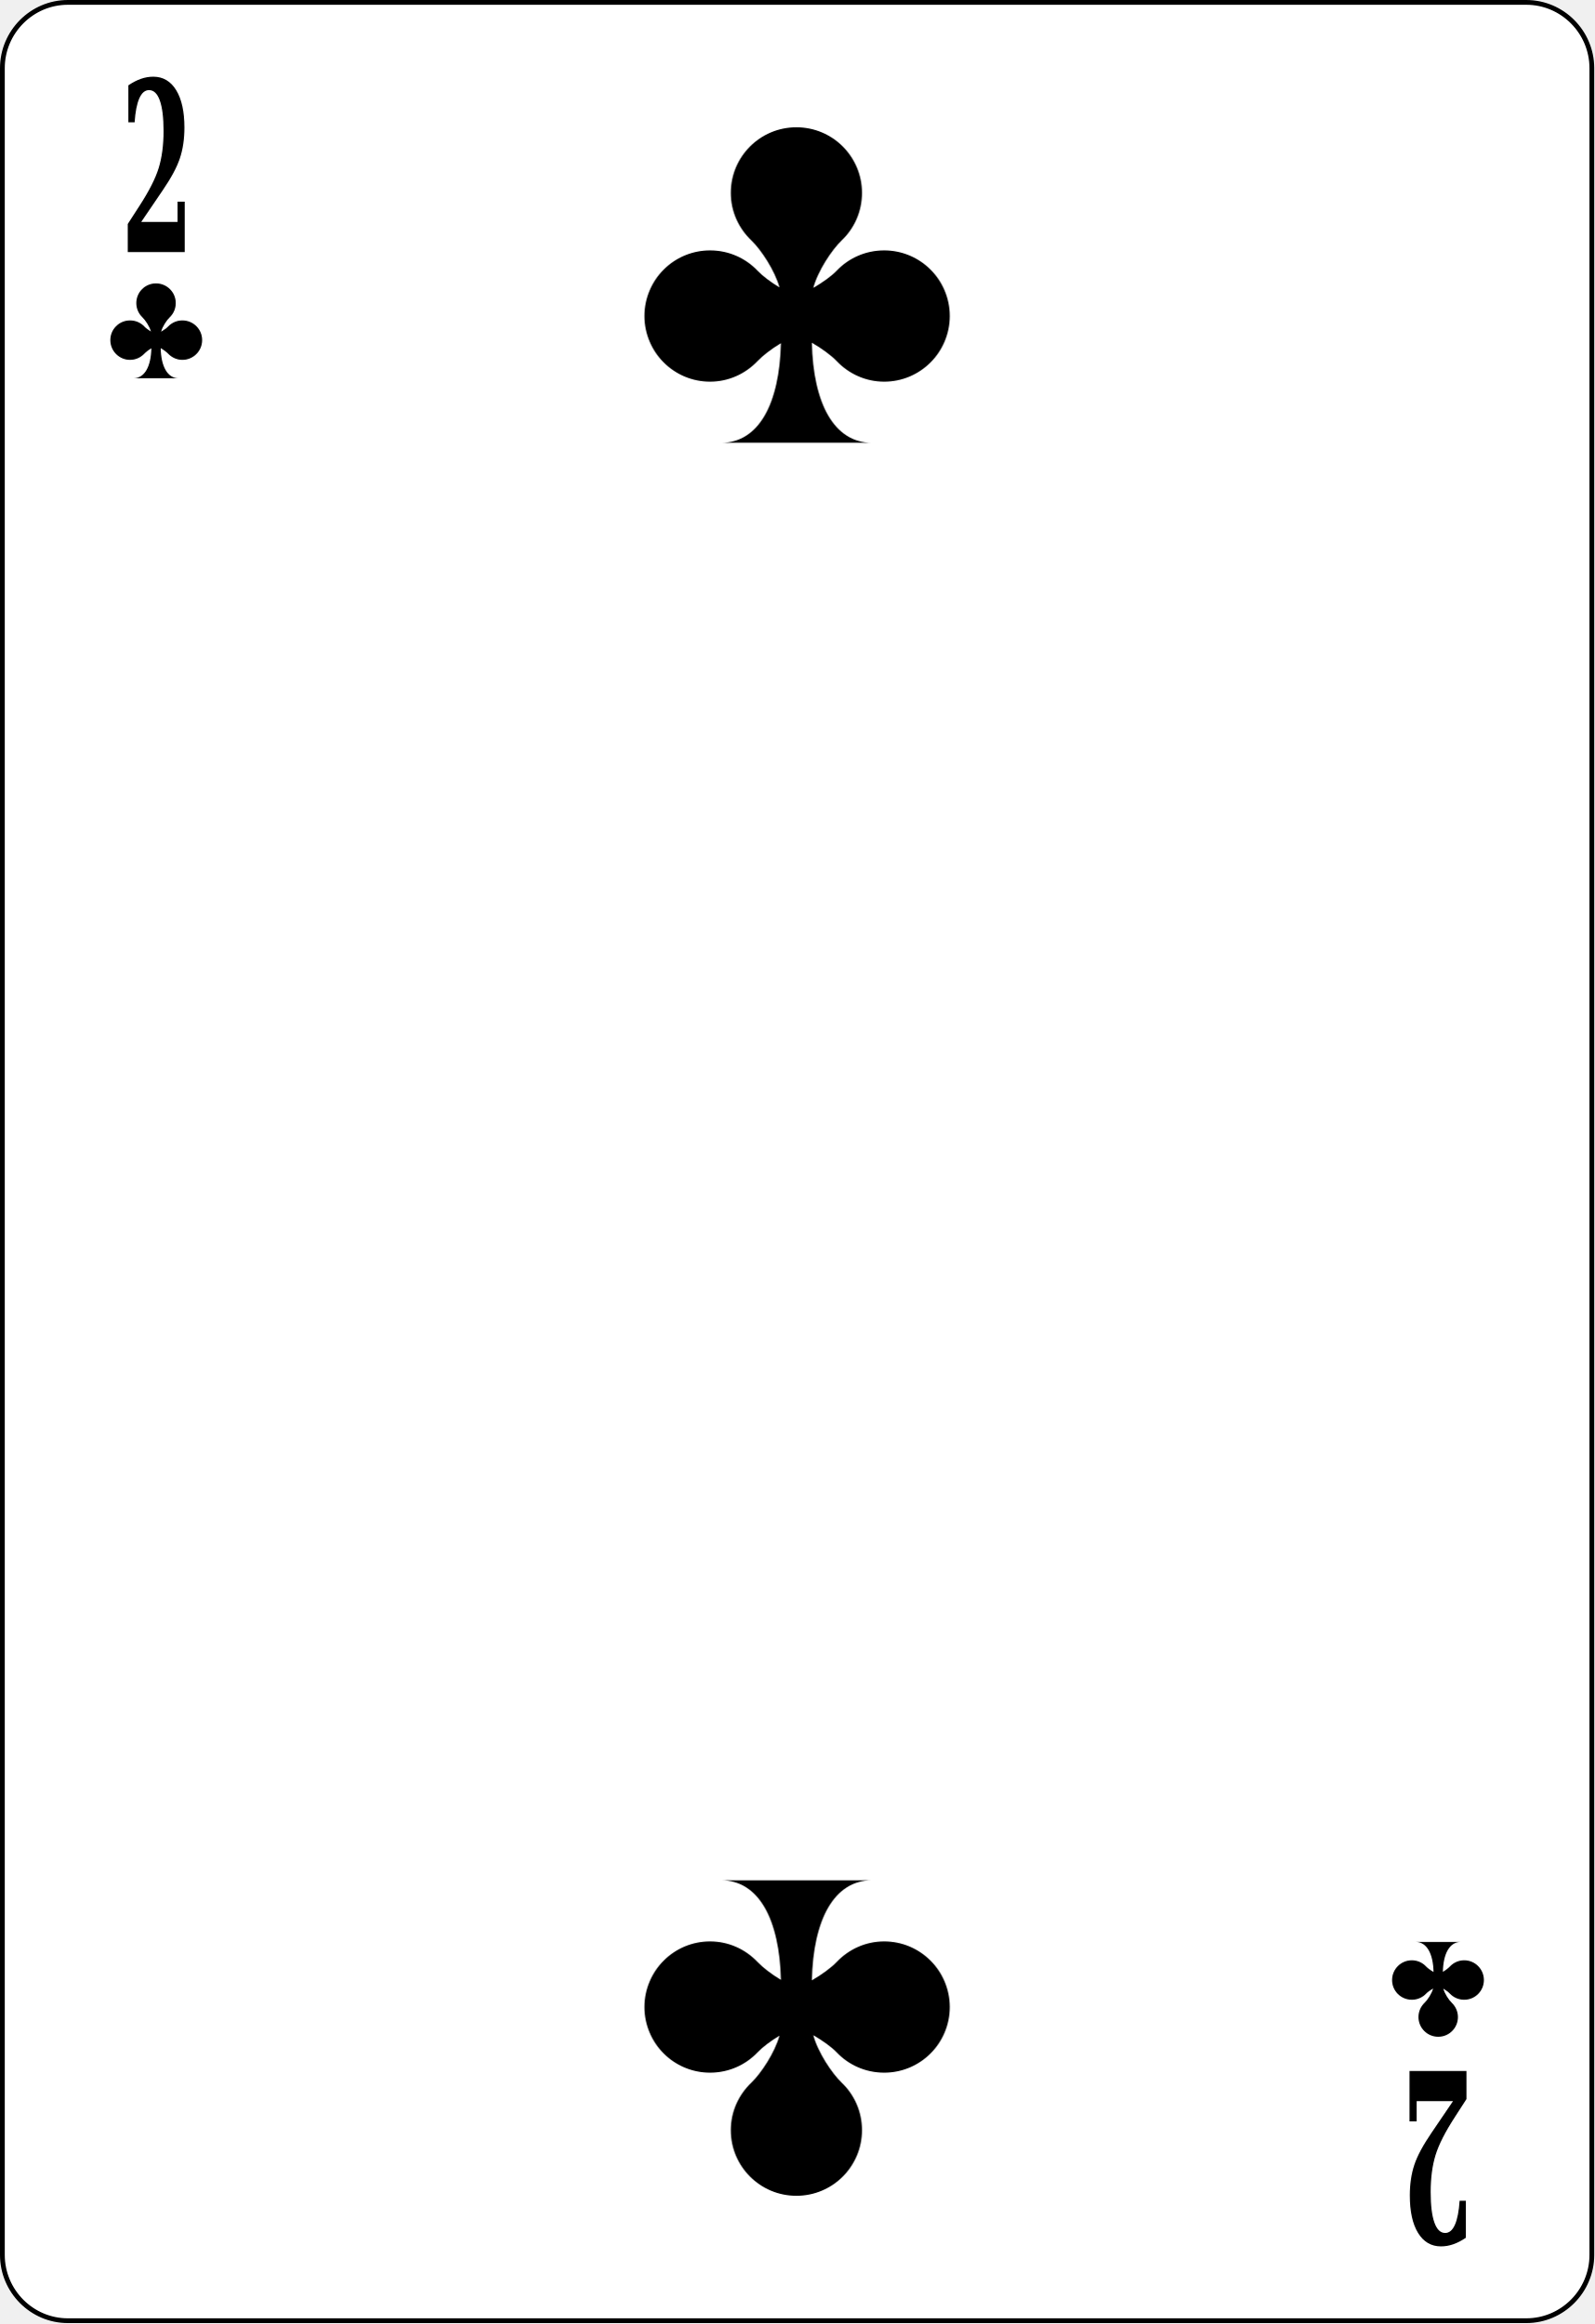
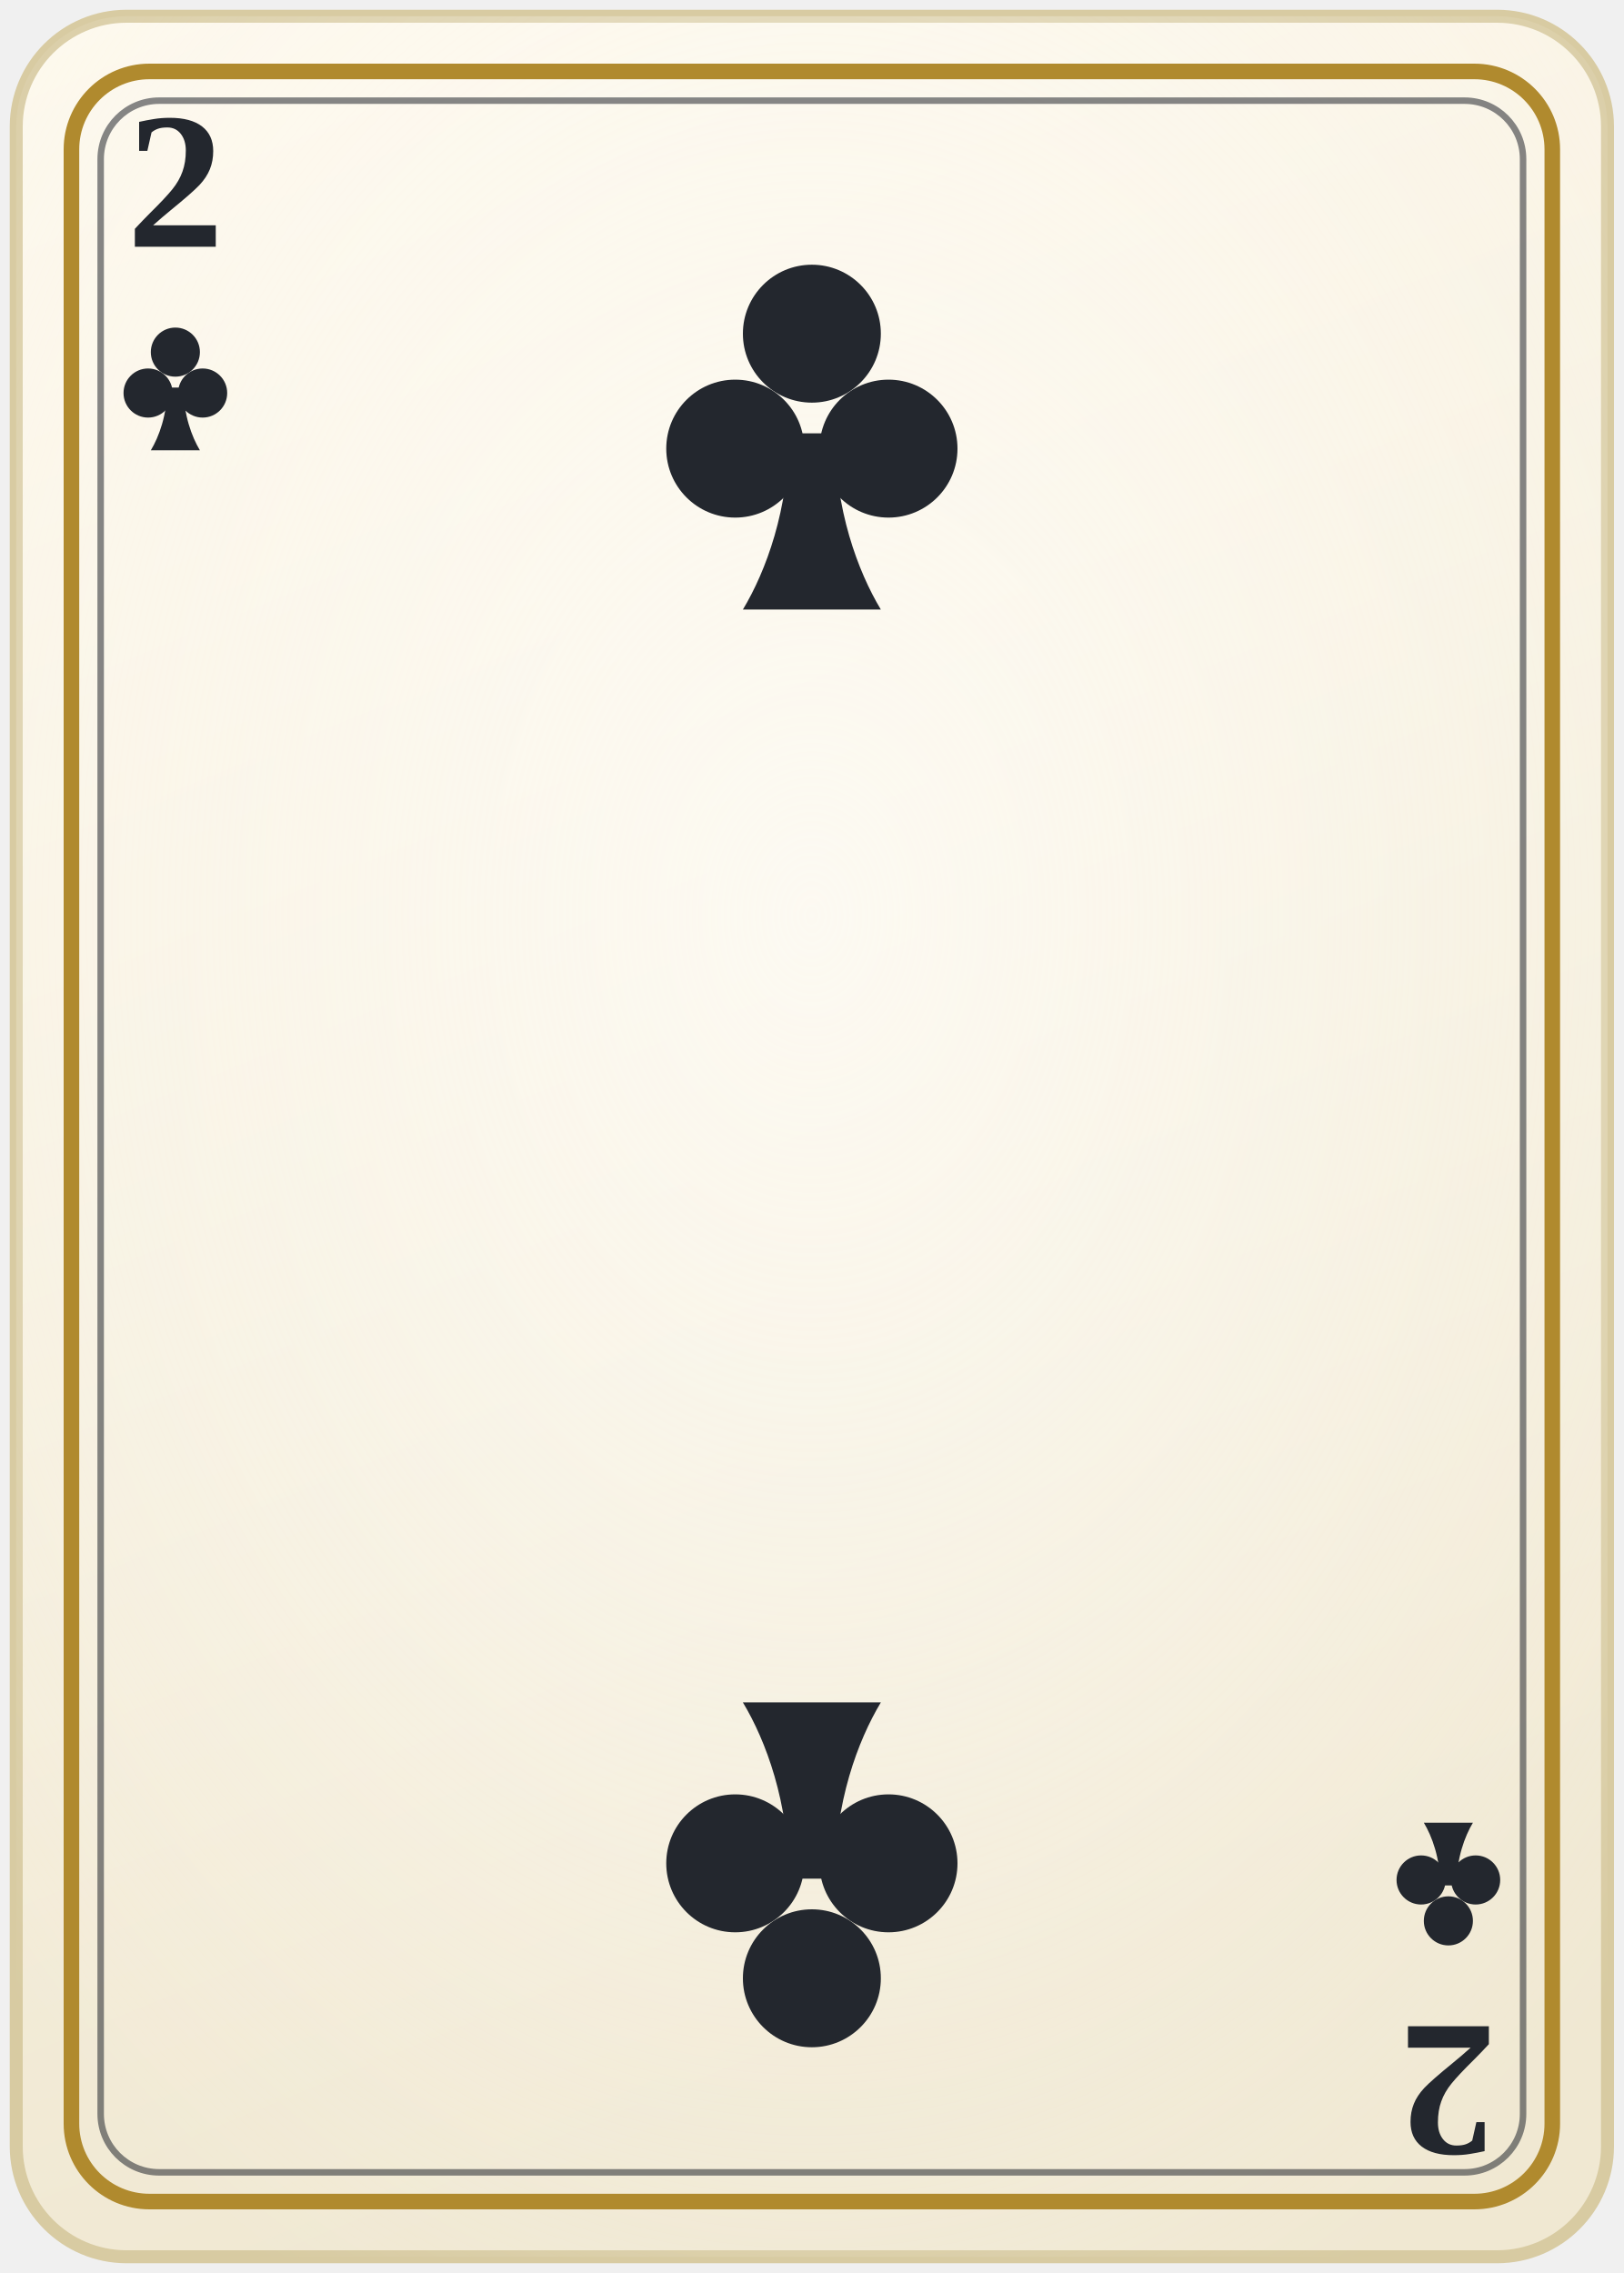
- <svg xmlns="http://www.w3.org/2000/svg" xmlns:xlink="http://www.w3.org/1999/xlink" width="208" height="303" viewBox="0 0 167.086 242.667" xml:space="preserve" id="svg2" version="1.0">
-   <defs id="defs88" />
-   <path id="path5" d="M 166.836,235.893 C 166.836,239.685 163.75,242.784 159.966,242.784 L 7.111,242.784 C 3.336,242.784 0.25,239.685 0.25,235.893 L 0.25,6.775 C 0.25,2.988 3.336,-0.116 7.111,-0.116 L 159.966,-0.116 C 163.75,-0.116 166.836,2.988 166.836,6.775 L 166.836,235.893 L 166.836,235.893 z " style="fill:#ffffff;fill-rule:nonzero;stroke:#000000;stroke-width:0.5;stroke-miterlimit:4" />
-   <g style="fill-rule:nonzero;stroke:#000000;stroke-miterlimit:4" id="g2429" transform="translate(1.619022,4.44338e-2)">
-     <path style="stroke:none" d="M 12.488,12.405 L 11.832,12.405 L 11.832,8.53 C 12.275,8.228 12.712,8.001 13.143,7.85 C 13.574,7.699 14.007,7.624 14.443,7.624 C 15.466,7.624 16.266,8.094 16.842,9.033 C 17.418,9.973 17.707,11.282 17.707,12.959 C 17.707,14.154 17.548,15.225 17.231,16.172 C 16.915,17.12 16.312,18.243 15.422,19.542 L 13.179,22.842 L 16.988,22.842 L 16.988,20.717 L 17.738,20.717 L 17.738,25.999 L 11.769,25.999 L 11.769,23.057 L 12.96,21.212 C 13.987,19.638 14.67,18.298 15.01,17.192 C 15.349,16.086 15.519,14.794 15.519,13.317 C 15.519,11.92 15.39,10.856 15.131,10.126 C 14.872,9.396 14.497,9.03 14.003,9.03 C 13.575,9.03 13.233,9.318 12.979,9.895 C 12.724,10.472 12.56,11.308 12.488,12.405 z " id="path2431" />
+ <svg xmlns="http://www.w3.org/2000/svg" width="250" height="350" viewBox="0 0 250 350">
+   <defs>
+     <linearGradient id="ivory" x1="0" y1="0" x2="0.3" y2="1">
+       <stop offset="0%" stop-color="#fdf8ec" />
+       <stop offset="100%" stop-color="#f0e8d2" />
+     </linearGradient>
+     <radialGradient id="ivoryGlow" cx="50%" cy="40%" r="70%">
+       <stop offset="0%" stop-color="#fffefa" stop-opacity="0.7" />
+       <stop offset="100%" stop-color="#fffefa" stop-opacity="0" />
+     </radialGradient>
+   </defs>
+   <rect x="2.5" y="2.5" width="245" height="345" rx="17" fill="url(#ivory)" stroke="#d8cba2" stroke-width="2" />
+   <rect x="2.5" y="2.5" width="245" height="345" rx="17" fill="url(#ivoryGlow)" />
+   <rect x="11" y="11" width="228" height="328" rx="12" fill="none" stroke="#b08a2e" stroke-width="2.4" />
+   <rect x="15.5" y="15.5" width="219" height="319" rx="9" fill="none" stroke="#23272e" stroke-width="1" opacity="0.55" />
+   <g transform="translate(125.0 62.0) scale(1.180)">
+     <g fill="#23272e">
+       <circle cx="0" cy="-9" r="9" />
+       <circle cx="-10" cy="6" r="9" />
+       <circle cx="10" cy="6" r="9" />
+       <path d="M-3,4 C-3,14 -6,22 -9,27 L9,27 C6,22 3,14 3,4 Z" />
+     </g>
  </g>
-   <g style="fill-rule:nonzero;stroke:#000000;stroke-miterlimit:4" id="g2433" transform="translate(-0.9061249,4.54112e-2)">
-     <path style="stroke:none" d="M 153.886,230.173 L 154.542,230.173 L 154.542,234.048 C 154.099,234.351 153.661,234.577 153.23,234.728 C 152.8,234.879 152.366,234.954 151.931,234.954 C 150.907,234.954 150.107,234.484 149.531,233.545 C 148.955,232.604 148.667,231.296 148.667,229.618 C 148.667,228.425 148.825,227.354 149.142,226.405 C 149.458,225.458 150.062,224.335 150.952,223.036 L 153.194,219.735 L 149.386,219.735 L 149.386,221.86 L 148.636,221.86 L 148.636,216.579 L 154.604,216.579 L 154.604,219.521 L 153.413,221.366 C 152.387,222.94 151.704,224.28 151.364,225.386 C 151.024,226.492 150.854,227.784 150.854,229.261 C 150.854,230.657 150.983,231.722 151.243,232.452 C 151.501,233.183 151.877,233.548 152.37,233.548 C 152.799,233.548 153.14,233.26 153.396,232.683 C 153.649,232.106 153.813,231.271 153.886,230.173 L 153.886,230.173 z " id="path2435" />
+   <g transform="translate(125.0 294.0) scale(1.180) rotate(180)">
+     <g fill="#23272e">
+       <circle cx="0" cy="-9" r="9" />
+       <circle cx="-10" cy="6" r="9" />
+       <circle cx="10" cy="6" r="9" />
+       <path d="M-3,4 C-3,14 -6,22 -9,27 L9,27 C6,22 3,14 3,4 Z" />
+     </g>
  </g>
-   <path style="fill:#000000;fill-opacity:1;stroke:none;stroke-width:1.5;stroke-linecap:round;stroke-linejoin:round;stroke-miterlimit:4;stroke-opacity:1" d="M 150.737,213.04 C 151.878,213.04 152.804,212.115 152.804,210.973 C 152.804,210.383 152.553,209.854 152.157,209.477 C 151.851,209.186 151.415,208.526 151.27,207.996 C 151.553,208.167 151.809,208.361 151.962,208.522 C 152.339,208.918 152.868,209.161 153.458,209.161 C 154.6,209.161 155.525,208.236 155.525,207.094 C 155.525,205.952 154.6,205.027 153.458,205.027 C 152.868,205.027 152.339,205.277 151.962,205.673 C 151.8,205.843 151.527,206.058 151.225,206.237 C 151.267,204.341 151.918,203.102 153.104,203.102 C 153.104,203.102 148.361,203.102 148.361,203.102 C 149.551,203.102 150.209,204.348 150.248,206.252 C 149.93,206.07 149.634,205.85 149.466,205.673 C 149.089,205.277 148.56,205.027 147.97,205.027 C 146.828,205.027 145.903,205.952 145.903,207.094 C 145.903,208.236 146.828,209.161 147.97,209.161 C 148.56,209.161 149.089,208.918 149.466,208.522 C 149.626,208.355 149.903,208.156 150.203,207.981 C 150.062,208.513 149.617,209.183 149.308,209.477 C 148.912,209.854 148.669,210.384 148.669,210.973 C 148.669,212.115 149.595,213.04 150.737,213.04 z " id="use2374" />
-   <path style="fill:#000000;fill-opacity:1;stroke:none;stroke-width:1.5;stroke-linecap:round;stroke-linejoin:round;stroke-miterlimit:4;stroke-opacity:1" d="M 16.35,29.322 C 15.208,29.322 14.283,30.247 14.283,31.389 C 14.283,31.979 14.533,32.508 14.929,32.885 C 15.235,33.176 15.671,33.837 15.816,34.366 C 15.533,34.195 15.278,34.001 15.125,33.84 C 14.748,33.444 14.218,33.201 13.629,33.201 C 12.487,33.201 11.561,34.126 11.561,35.268 C 11.561,36.41 12.487,37.335 13.629,37.335 C 14.218,37.335 14.748,37.085 15.125,36.689 C 15.286,36.519 15.559,36.304 15.861,36.125 C 15.819,38.021 15.168,39.26 13.982,39.26 C 13.982,39.26 18.725,39.26 18.725,39.26 C 17.536,39.26 16.878,38.014 16.839,36.11 C 17.157,36.293 17.452,36.512 17.62,36.689 C 17.997,37.085 18.527,37.335 19.116,37.335 C 20.258,37.335 21.183,36.41 21.183,35.268 C 21.183,34.126 20.258,33.201 19.116,33.201 C 18.527,33.201 17.997,33.444 17.62,33.84 C 17.461,34.007 17.183,34.206 16.884,34.381 C 17.024,33.849 17.469,33.179 17.778,32.885 C 18.174,32.508 18.417,31.979 18.417,31.389 C 18.417,30.247 17.492,29.322 16.35,29.322 z " id="use2370" />
-   <path style="fill:#000000;fill-opacity:1;stroke:none;stroke-width:1.5;stroke-linecap:round;stroke-linejoin:round;stroke-miterlimit:4;stroke-opacity:1" d="M 83.468,12.968 C 79.67,12.968 76.593,16.046 76.593,19.843 C 76.593,21.803 77.426,23.565 78.743,24.818 C 79.761,25.787 81.21,27.982 81.693,29.743 C 80.751,29.176 79.903,28.529 79.393,27.993 C 78.14,26.676 76.378,25.868 74.418,25.868 C 70.62,25.868 67.543,28.946 67.543,32.743 C 67.543,36.541 70.62,39.618 74.418,39.618 C 76.378,39.618 78.14,38.785 79.393,37.468 C 79.931,36.904 80.839,36.189 81.843,35.593 C 81.702,41.898 79.539,46.018 75.593,46.018 C 75.593,46.018 91.368,46.018 91.368,46.018 C 87.412,46.018 85.223,41.877 85.093,35.543 C 86.151,36.151 87.135,36.882 87.693,37.468 C 88.947,38.785 90.708,39.618 92.668,39.618 C 96.466,39.618 99.543,36.541 99.543,32.743 C 99.543,28.946 96.466,25.868 92.668,25.868 C 90.708,25.868 88.947,26.676 87.693,27.993 C 87.162,28.551 86.24,29.212 85.243,29.793 C 85.711,28.024 87.191,25.797 88.218,24.818 C 89.535,23.565 90.343,21.803 90.343,19.843 C 90.343,16.046 87.266,12.968 83.468,12.968 z " id="path2242" />
-   <use x="0" y="0" xlink:href="#path2242" id="use2597" transform="matrix(1,0,0,-1,0,242.6675)" width="167.086" height="242.667" />
+   <g transform="translate(27 38)">
+     <text x="0" y="0" font-family="Georgia,'Times New Roman',serif" font-weight="bold" font-size="30" fill="#23272e" text-anchor="middle">2</text>
+     <g transform="translate(0 20) scale(0.42)">
+       <g fill="#23272e">
+         <circle cx="0" cy="-9" r="9" />
+         <circle cx="-10" cy="6" r="9" />
+         <circle cx="10" cy="6" r="9" />
+         <path d="M-3,4 C-3,14 -6,22 -9,27 L9,27 C6,22 3,14 3,4 Z" />
+       </g>
+     </g>
+   </g>
+   <g transform="translate(223 312) rotate(180)">
+     <text x="0" y="0" font-family="Georgia,'Times New Roman',serif" font-weight="bold" font-size="30" fill="#23272e" text-anchor="middle">2</text>
+     <g transform="translate(0 20) scale(0.42)">
+       <g fill="#23272e">
+         <circle cx="0" cy="-9" r="9" />
+         <circle cx="-10" cy="6" r="9" />
+         <circle cx="10" cy="6" r="9" />
+         <path d="M-3,4 C-3,14 -6,22 -9,27 L9,27 C6,22 3,14 3,4 Z" />
+       </g>
+     </g>
+   </g>
</svg>
